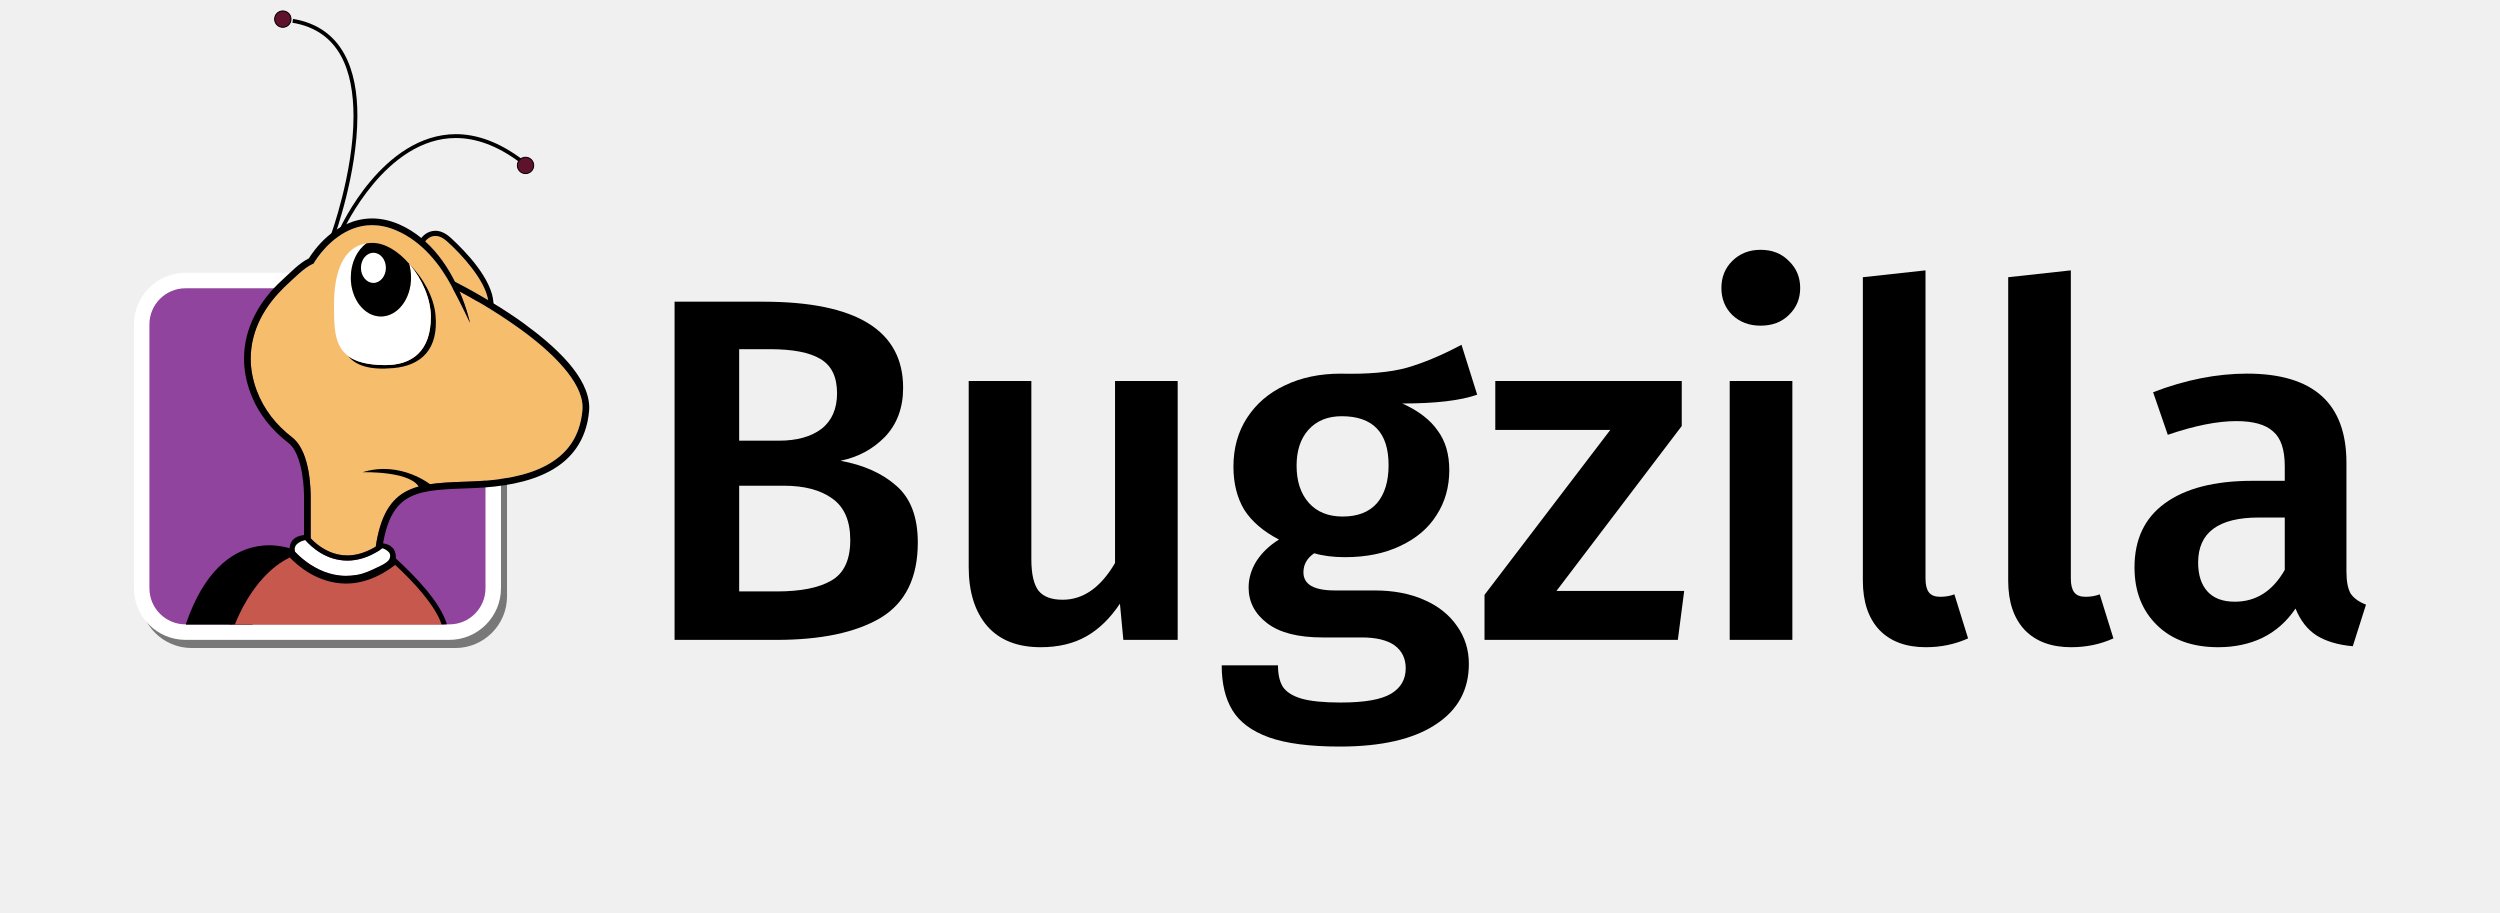
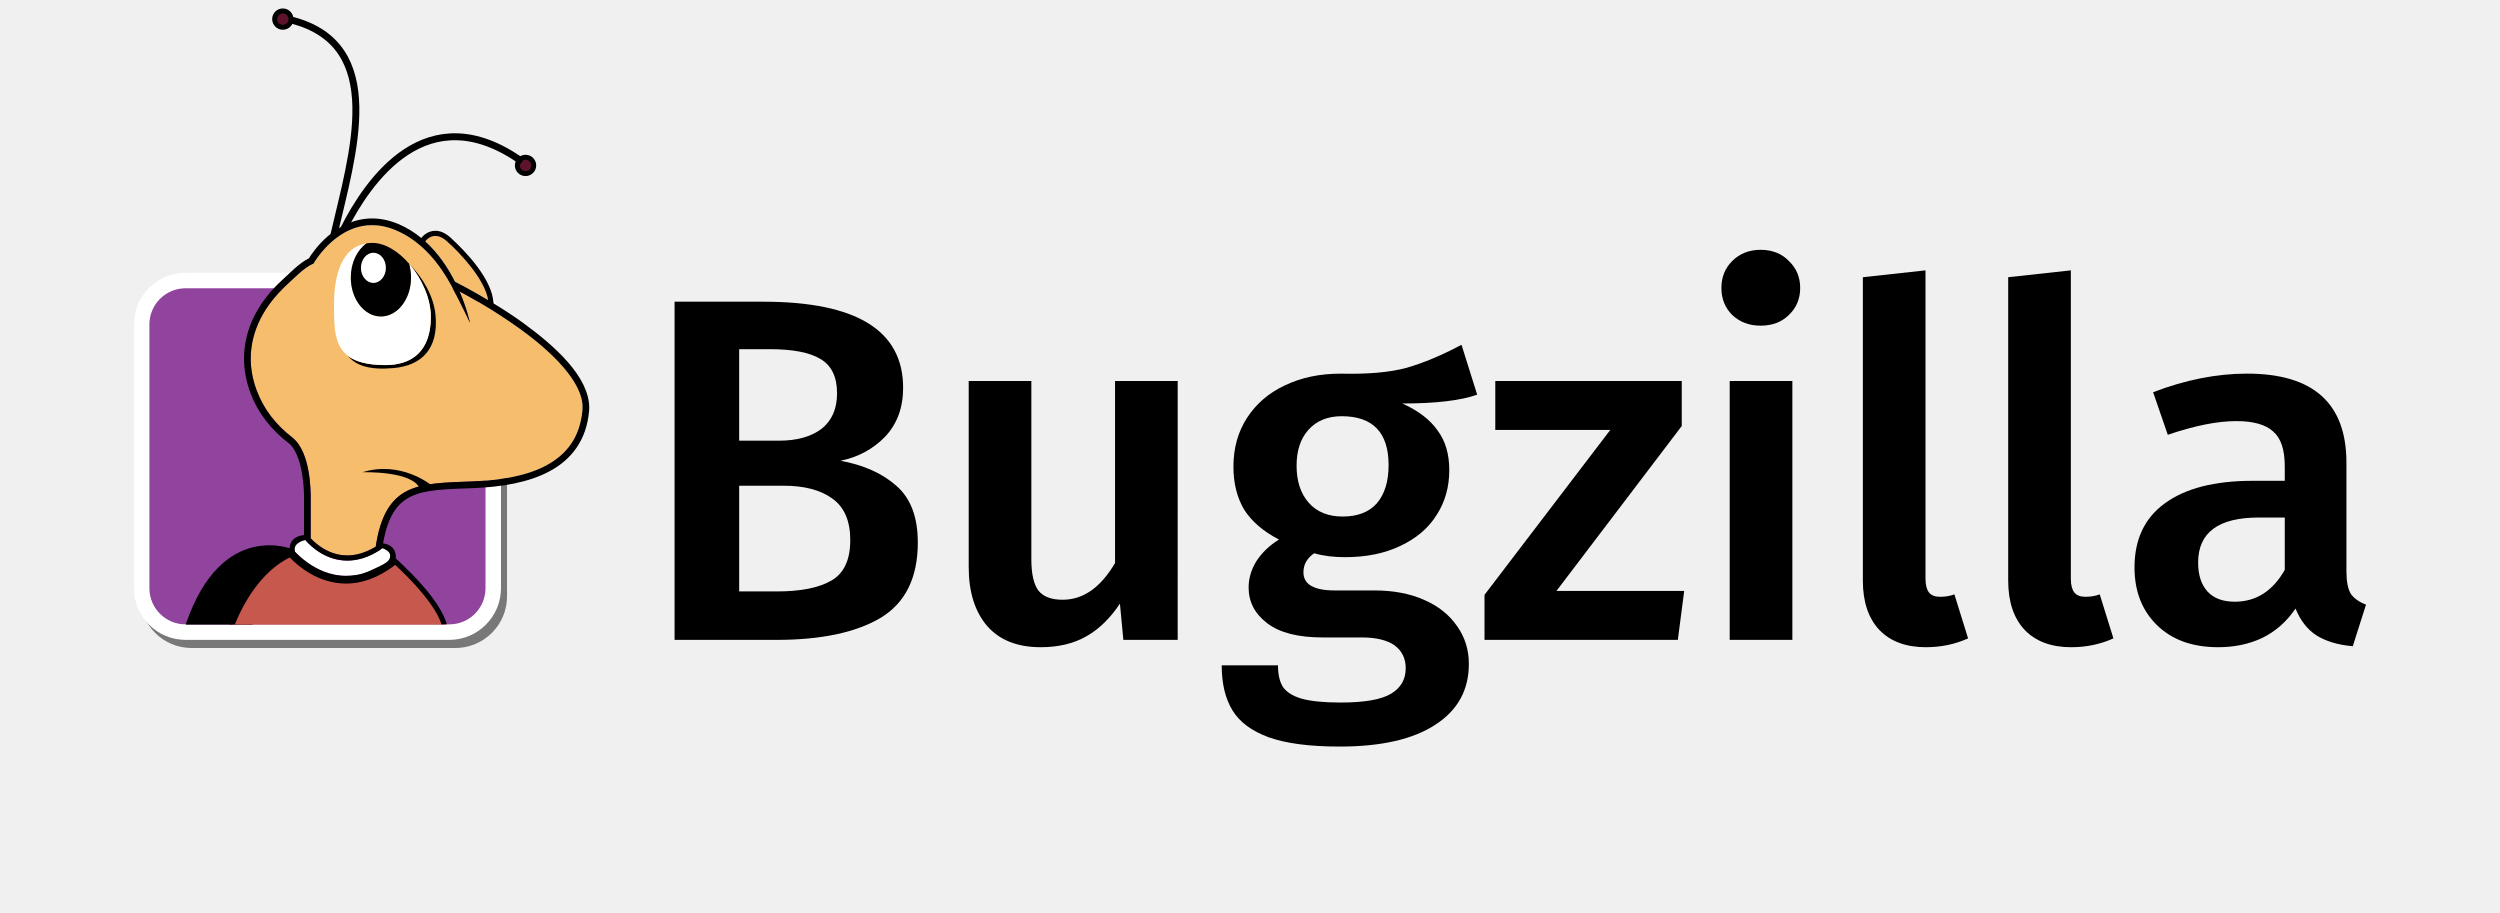
<svg xmlns="http://www.w3.org/2000/svg" version="1.1" viewBox="0 0 252 92">
  <g stroke-width="1.85">
    <path d="m47.645 32.913v-4.097h0.459c-0.669-0.314-1.413-0.495-2.2-0.495h-26.59c-2.869 0-5.204 2.335-5.204 5.204v26.589c0 2.871 2.335 5.206 5.204 5.206h26.59c2.869 0 5.204-2.335 5.204-5.206v-26.589c0-0.208-0.016-0.411-0.039-0.613z" opacity=".5" />
    <path d="m45.295 64.499h-26.591c-2.869 0-5.205-2.335-5.205-5.206v-26.589c0-2.869 2.335-5.205 5.205-5.205h26.591c2.869 0 5.204 2.335 5.204 5.205v26.589c0 2.87-2.335 5.206-5.204 5.206" fill="#fff" />
    <path d="m48.938 59.293c0 2.013-1.631 3.644-3.643 3.644h-26.591c-2.012 0-3.643-1.631-3.643-3.644v-26.591c0-2.013 1.631-3.644 3.643-3.644h26.591c2.012 0 3.643 1.631 3.643 3.644z" fill="#90449e" />
    <path d="m52.368 33.122c-2.553-1.845-5.098-3.246-6.05-3.75 0.767 1.774 1.05 3.167 1.058 3.178-0.005-8.07e-4 -0.773-1.7-1.893-3.775-1.118-2.08-2.902-4.42-5.528-5.543-0.891-0.382-1.708-0.535-2.455-0.535-2.73-0.009-4.659 2.11-5.446 3.192-0.262 0.357-0.39 0.583-0.39 0.584l-0.055 0.096-0.1 0.045c-0.844 0.373-1.826 1.398-2.599 2.105-2.26 2.051-3.638 4.628-3.638 7.427 0 1.027 0.185 2.087 0.585 3.171 0.729 1.97 1.975 3.528 3.637 4.808 1.899 1.538 1.792 5.702 1.824 5.734v4.4c0.044 0.046 0.082 0.089 0.132 0.139 0.143 0.142 0.309 0.294 0.501 0.448 0.719 0.576 1.756 1.142 3.05 1.142 0.822-8.04e-4 1.758-0.228 2.804-0.843l0.061 0.008c0.462-3.168 1.523-4.856 3.212-5.69 1.698-0.835 3.885-0.827 6.632-0.94 2.728-0.106 5.385-0.541 7.384-1.624 1.998-1.09 3.355-2.771 3.614-5.528 0.008-0.099 0.011-0.198 0.011-0.297 0.038-2.567-3.117-5.638-6.351-7.951" fill="#f6bd6d" />
    <path d="m25.45 62.958 4.148-7.553s-7.206-3.161-10.85 7.466v0.087z" />
-     <path d="m33.357 23.678c-0.003-0.009 2.28-6.235 2.277-11.994-0.013-4.497-1.355-8.594-6.16-9.392l0.063-0.385c5.066 0.834 6.501 5.236 6.487 9.777-0.001 5.855-2.299 12.118-2.301 12.128z" />
-     <path d="m34.273 23.014c0.016-0.006 4.26-9.46 11.668-9.492 2.068 0 4.365 0.753 6.847 2.652l-0.238 0.309c-2.43-1.857-4.638-2.57-6.609-2.57-3.522-0.002-6.353 2.293-8.305 4.618-1.95 2.322-3.005 4.639-3.007 4.645z" />
    <path d="m41.14 26.494c0.107 0.265 0.185 0.55 0.248 0.843-0.034-0.257-0.082-0.506-0.152-0.744-0.033-0.032-0.063-0.068-0.096-0.099" />
    <path d="m43.896 31.72c-0.176-1.808-1.235-3.706-2.609-5.072 1.253 1.474 2.142 3.476 2.142 5.296 0 3.402-1.848 4.882-4.663 4.858-1.772-0.013-2.928-0.348-3.682-0.916 0.776 0.939 2.117 1.436 4.563 1.219 2.857-0.254 4.584-1.936 4.249-5.385" />
    <path d="m36.587 24.843c-0.008 0.002-0.016 0.006-0.021 0.008-0.062 0.062-0.122 0.129-0.18 0.196 0.067-0.07 0.131-0.141 0.203-0.203" />
    <path d="m41.23 26.577c0.001 0.006 0.002 0.009 0.003 0.015 0.019 0.017 0.035 0.037 0.053 0.054-0.019-0.024-0.037-0.048-0.057-0.071" fill="#fff" />
-     <path d="m41.288 26.647c-0.019-0.02-0.035-0.037-0.053-0.055 0.069 0.238 0.118 0.488 0.152 0.744 0.027 0.208 0.047 0.42 0.047 0.638 0 2.168-1.359 3.926-3.036 3.926-1.677 0-3.037-1.758-3.037-3.926 0-1.167 0.398-2.209 1.023-2.928 0.059-0.068 0.118-0.134 0.18-0.196 0.119-0.117 0.243-0.226 0.375-0.32-2.369 0.366-3.269 2.96-3.269 6.111 0 2.228-0.019 4.162 1.414 5.243 0.754 0.569 1.91 0.902 3.683 0.917 2.815 0.024 4.663-1.456 4.663-4.858 0-1.821-0.889-3.822-2.142-5.296" fill="#fff" />
+     <path d="m41.288 26.647c-0.019-0.02-0.035-0.037-0.053-0.055 0.069 0.238 0.118 0.488 0.152 0.744 0.027 0.208 0.047 0.42 0.047 0.638 0 2.168-1.359 3.926-3.036 3.926s-3.037-1.758-3.037-3.926c0-1.167 0.398-2.209 1.023-2.928 0.059-0.068 0.118-0.134 0.18-0.196 0.119-0.117 0.243-0.226 0.375-0.32-2.369 0.366-3.269 2.96-3.269 6.111 0 2.228-0.019 4.162 1.414 5.243 0.754 0.569 1.91 0.902 3.683 0.917 2.815 0.024 4.663-1.456 4.663-4.858 0-1.821-0.889-3.822-2.142-5.296" fill="#fff" />
    <path d="m35.36 27.976c0 2.168 1.359 3.926 3.037 3.926 1.677 0 3.036-1.758 3.036-3.926 0-0.494-0.074-0.964-0.202-1.399-1.078-1.243-2.415-2.093-3.7-2.093-0.208 0-0.403 0.02-0.592 0.049-0.94 0.667-1.578 1.958-1.578 3.443" />
    <path d="m38.898 26.999c0 0.839-0.564 1.519-1.258 1.519-0.695 0-1.258-0.68-1.258-1.519 0-0.839 0.563-1.519 1.258-1.519 0.695 0 1.258 0.68 1.258 1.519" fill="#fff" />
    <path d="m30.419 53.994 5.88e-4 -5.94e-4c-4.01e-4 -3.8e-4 -5.88e-4 -3.8e-4 -5.88e-4 -3.8e-4z" fill="#231e1f" />
    <path d="m38.431 55.363c0.021-0.013 0.044-0.027 0.067-0.042l-0.288-0.431c-0.137 0.092-0.272 0.174-0.406 0.253l0.42 0.049s0.077 0.062 0.207 0.17" fill="#231e1f" />
    <path d="m30.85 54.326 0.6 0.071-0.132-0.015z" fill="#f6bd6d" />
    <path d="m45.865 28.395c0.322 0.164 1.662 0.856 3.339 1.855-0.328-2.057-2.709-4.638-4.124-5.9-0.495-0.444-0.889-0.565-1.197-0.566-0.308-9.74e-4 -0.557 0.128-0.735 0.263-0.131 0.099-0.211 0.193-0.245 0.236l-0.027 0.059c1.333 1.207 2.3 2.685 2.989 4.054" fill="#f6bd6d" />
    <path d="m43.473 48.903s-3.036-2.516-6.94-1.301c0 0 5.206-0.174 5.813 1.735z" />
-     <path d="m29.333 1.926c0 0.455-0.369 0.824-0.824 0.824-0.455 0-0.824-0.369-0.824-0.824 0-0.455 0.369-0.824 0.824-0.824 0.455 0 0.824 0.369 0.824 0.824" fill="#9c61a4" />
-   </g>
-   <path d="m29.333 1.926c0 0.455-0.369 0.824-0.824 0.824-0.455 0-0.824-0.369-0.824-0.824 0-0.455 0.369-0.824 0.824-0.824 0.455 0 0.824 0.369 0.824 0.824z" fill="#5f122b" stroke="#000" stroke-width=".1" />
-   <path d="m53.798 16.674c0 0.455-0.369 0.824-0.824 0.824-0.455 0-0.824-0.369-0.824-0.824 0-0.455 0.369-0.824 0.824-0.824 0.455 0 0.824 0.369 0.824 0.824" fill="#5f122b" stroke-width="1.85" />
-   <path d="m53.798 16.674c0 0.455-0.369 0.824-0.824 0.824-0.455 0-0.824-0.369-0.824-0.824 0-0.455 0.369-0.824 0.824-0.824 0.455 0 0.824 0.369 0.824 0.824z" fill="none" stroke="#000" stroke-width=".1" />
-   <g stroke-width="1.85">
    <path d="m39.569 55.852c0-0.426-0.313-0.773-0.699-0.773-0.258 0-0.48 0.155-0.602 0.385-1.189 0.745-2.289 1.043-3.262 1.043h-0.005c-2.102-0.009-3.545-1.306-4.194-2.033l0.027-0.257-0.423 0.162-0.553 0.293-0.179 0.114-0.097 0.488 0.143 0.29-0.016 0.02c0.245 0.264 0.66 0.673 1.23 1.087 0.955 0.693 2.314 1.377 3.947 1.377 1.208-0.001 2.576-0.27 4.075-1.316 0.342-0.051 0.61-0.487 0.61-0.879" fill="#fff" />
    <path d="m58.708 41.37c-0.259 2.757-1.616 4.438-3.614 5.528-2 1.083-4.656 1.518-7.384 1.624-2.747 0.113-4.934 0.105-6.632 0.94-1.689 0.834-2.75 2.521-3.212 5.69l-0.061-0.008c-1.047 0.614-1.982 0.842-2.804 0.843-1.294 0-2.33-0.566-3.05-1.142-0.192-0.153-0.358-0.306-0.5-0.448l-0.6-0.071 0.468 0.055 0.132 0.015c-0.05-0.05-0.088-0.093-0.132-0.139v-4.399c-0.031-0.032 0.075-4.196-1.824-5.734-1.661-1.28-2.908-2.838-3.637-4.808-0.4-1.084-0.585-2.144-0.585-3.171 0-2.799 1.377-5.377 3.638-7.427 0.773-0.707 1.755-1.732 2.599-2.105l0.1-0.045 0.055-0.096c0-0.001 0.128-0.227 0.39-0.584 0.787-1.082 2.716-3.202 5.446-3.192 0.747 0 1.564 0.154 2.455 0.536 2.626 1.123 4.41 3.463 5.528 5.543 1.12 2.076 1.887 3.774 1.893 3.775-0.008-0.009-0.292-1.404-1.058-3.178 0.951 0.504 3.497 1.904 6.05 3.75 3.234 2.313 6.389 5.383 6.351 7.951 0 0.099-0.003 0.198-0.011 0.297m-19.427 14.907c-0.032 0.085-0.079 0.163-0.135 0.225-0.296 0.321-0.75 0.506-1.136 0.693-0.667 0.322-1.318 0.631-2.054 0.755-0.351 0.059-0.716 0.098-1.072 0.098-1.633 9.74e-4 -2.992-0.684-3.947-1.377-0.547-0.397-0.947-0.786-1.195-1.05-0.003-0.013-0.005-0.024-0.008-0.036-0.211-0.815 0.769-1.087 1.039-1.146 0.632 0.72 2.09 2.06 4.232 2.07 0.949 0 1.908-0.275 2.734-0.737 0.262-0.146 0.549-0.303 0.78-0.496 0.046-0.038 0.295 0.099 0.336 0.121 0.131 0.072 0.255 0.165 0.353 0.279 0.142 0.163 0.147 0.402 0.073 0.6m3.62-31.994c0.034-0.043 0.114-0.136 0.245-0.236 0.178-0.135 0.427-0.264 0.735-0.263 0.308 9.74e-4 0.702 0.122 1.197 0.566 1.415 1.262 3.796 3.843 4.124 5.9-1.676-1-3.017-1.691-3.339-1.855-0.69-1.369-1.657-2.847-2.989-4.054zm9.863 8.29c-1.004-0.725-2.046-1.4-3.012-1.99-0.138-2.461-2.807-5.224-4.326-6.619-0.559-0.507-1.088-0.703-1.545-0.701-0.871 0.009-1.347 0.642-1.413 0.728-0.664-0.543-1.409-1.018-2.247-1.382-0.968-0.415-1.88-0.59-2.722-0.59-3.768 0.027-5.981 3.402-6.364 4.022-1.005 0.496-1.951 1.52-2.68 2.176-2.364 2.143-3.859 4.898-3.859 7.928 0 1.109 0.201 2.25 0.627 3.405 0.776 2.1 2.115 3.77 3.858 5.11 0.716 0.533 1.156 1.838 1.354 3.012 0.205 1.171 0.204 2.184 0.206 2.186v4.075c-1.882 0.208-1.399 1.895-1.399 1.895l0.032 0.051c-0.001 4.19e-4 -0.003 8e-4 -0.003 0.001 0.659 0.724 2.697 2.678 5.613 2.688h0.005c1.41 0 3.011-0.493 4.709-1.774 0.114-0.062 0.219-0.159 0.219-0.159l0.003-0.006c0.011-0.008 0.021-0.013 0.032-0.024-0.003-0.002-0.008-0.008-0.011-0.009l0.005-0.009s0.443-1.559-1.235-1.821c0.489-2.744 1.407-4.015 2.765-4.695 1.468-0.738 3.597-0.767 6.358-0.87 2.78-0.112 5.526-0.543 7.679-1.706 2.156-1.154 3.705-3.096 3.966-6.062 0.011-0.12 0.016-0.239 0.016-0.357-0.036-3.088-3.373-6.123-6.631-8.5" />
    <path d="m44.786 62.958c-0.652-2.149-3.209-4.771-4.934-6.353-1.793 1.429-3.483 1.963-4.964 1.963h-0.005c-2.916-0.009-4.954-1.964-5.612-2.688-3.635 1.652-5.46 5.976-5.875 7.078z" fill="#c7584d" />
    <path d="m23.683 62.936c0.194-0.499 0.604-1.462 1.259-2.541 0.927-1.529 2.338-3.265 4.269-4.201 0.792 0.829 2.808 2.617 5.672 2.632h0.005c1.494 9.74e-4 3.184-0.524 4.95-1.882 1.682 1.551 4.034 4.034 4.672 5.991h0.538c-0.67-2.277-3.274-4.909-5.021-6.524l-0.164-0.15-0.175 0.139c-1.756 1.399-3.383 1.905-4.801 1.906h-0.005c-2.792-0.006-4.783-1.899-5.42-2.602l-0.129-0.14-0.172 0.078c-3.84 1.761-5.665 6.294-6.035 7.294z" />
  </g>
-   <g>
-     <path d="m84.72 46.444q3.503 0.641 5.624 2.516 2.171 1.875 2.171 5.723 0 5.328-3.749 7.597-3.749 2.22-10.508 2.22h-10.261v-34.089h8.929q14.109 0 14.109 8.683 0 3.009-1.825 4.933-1.825 1.875-4.489 2.417zm-10.212-11.248v9.225h3.996q2.713 0 4.292-1.184 1.579-1.233 1.579-3.601 0-2.467-1.677-3.453-1.628-0.987-5.131-0.987zm3.799 24.42q3.601 0 5.476-1.085 1.924-1.085 1.924-4.095 0-2.911-1.825-4.193-1.776-1.283-4.884-1.283h-4.489v10.656z" />
-     <path d="m118.71 64.5h-5.476l-0.345-3.651q-1.48 2.22-3.404 3.305-1.924 1.085-4.588 1.085-3.503 0-5.377-2.121-1.875-2.171-1.875-5.969v-18.747h6.315v17.957q0 2.269 0.74 3.207 0.74 0.888 2.417 0.888 3.108 0 5.279-3.7v-18.352h6.315z" />
-     <path d="m148.9 39.784q-2.516 0.888-7.548 0.888 2.417 1.085 3.552 2.713 1.184 1.579 1.184 3.996 0 2.565-1.283 4.539-1.233 1.973-3.651 3.108-2.368 1.135-5.575 1.135-1.776 0-3.108-0.395-1.085 0.74-1.085 1.924 0 1.825 3.157 1.825h3.996q2.861 0 4.983 0.937 2.171 0.937 3.355 2.664 1.184 1.677 1.184 3.799 0 3.947-3.355 6.117-3.355 2.22-9.669 2.22-4.539 0-7.153-0.937-2.565-0.937-3.651-2.713t-1.085-4.539h5.673q0 1.381 0.493 2.171 0.543 0.789 1.875 1.184 1.381 0.395 3.947 0.395 3.601 0 5.081-0.888 1.48-0.888 1.48-2.565 0-1.48-1.135-2.319-1.135-0.789-3.305-0.789h-3.947q-3.7 0-5.575-1.431-1.875-1.431-1.875-3.601 0-1.381 0.789-2.664 0.839-1.283 2.269-2.171-2.368-1.233-3.503-3.009-1.085-1.825-1.085-4.341 0-2.812 1.381-4.933 1.381-2.121 3.799-3.256 2.467-1.184 5.624-1.184 4.144 0.099 6.66-0.592 2.565-0.74 5.525-2.319zm-13.665 2.171q-2.121 0-3.355 1.381-1.184 1.332-1.184 3.601 0 2.368 1.233 3.749 1.233 1.381 3.404 1.381 2.269 0 3.453-1.332 1.184-1.381 1.184-3.848 0-4.933-4.736-4.933z" />
-     <path d="m169.52 42.941-12.629 16.625h12.876l-0.641 4.933h-19.487v-4.539l12.679-16.625h-11.593v-4.933h18.796z" />
-     <path d="m180.67 64.5h-6.315v-26.097h6.315zm-3.207-39.319q1.776 0 2.861 1.135 1.135 1.085 1.135 2.713t-1.135 2.713q-1.085 1.085-2.861 1.085-1.727 0-2.861-1.085-1.085-1.085-1.085-2.713t1.085-2.713q1.135-1.135 2.861-1.135z" />
-     <path d="m194.14 65.24q-3.009 0-4.687-1.727-1.677-1.776-1.677-4.983v-30.587l6.315-0.691v31.08q0 0.937 0.345 1.381 0.345 0.444 1.135 0.444t1.431-0.247l1.381 4.44q-1.973 0.888-4.243 0.888z" />
-     <path d="m208.79 65.24q-3.009 0-4.687-1.727-1.677-1.776-1.677-4.983v-30.587l6.315-0.691v31.08q0 0.937 0.345 1.381 0.345 0.444 1.135 0.444 0.789 0 1.431-0.247l1.381 4.44q-1.973 0.888-4.243 0.888z" />
-     <path d="m236.52 57.593q0 1.529 0.444 2.269 0.493 0.691 1.529 1.085l-1.332 4.193q-2.22-0.197-3.651-1.085-1.381-0.888-2.121-2.713-1.332 1.973-3.355 2.96-1.973 0.937-4.44 0.937-3.897 0-6.167-2.22-2.269-2.22-2.269-5.821 0-4.243 3.059-6.463 3.108-2.269 8.831-2.269h3.256v-1.48q0-2.516-1.184-3.503-1.135-1.036-3.7-1.036-2.861 0-6.907 1.381l-1.48-4.292q4.884-1.875 9.472-1.875 10.015 0 10.015 8.979zm-11.248 3.059q3.207 0 5.032-3.207v-5.279h-2.615q-6.117 0-6.117 4.539 0 1.875 0.937 2.911 0.937 1.036 2.763 1.036z" />
+   <path d="m84.72 46.444q3.503 0.641 5.624 2.516 2.171 1.875 2.171 5.723 0 5.328-3.749 7.597-3.749 2.22-10.508 2.22h-10.261v-34.089h8.929q14.109 0 14.109 8.683 0 3.009-1.825 4.933-1.825 1.875-4.489 2.417zm-10.212-11.248v9.225h3.996q2.713 0 4.292-1.184 1.579-1.233 1.579-3.601 0-2.467-1.677-3.453-1.628-0.987-5.131-0.987zm3.799 24.42q3.601 0 5.476-1.085 1.924-1.085 1.924-4.095 0-2.911-1.825-4.193-1.776-1.283-4.884-1.283h-4.489v10.656z" />
+   <path d="m118.71 64.5h-5.476l-0.345-3.651q-1.48 2.22-3.404 3.305t-4.588 1.085q-3.503 0-5.377-2.121-1.875-2.171-1.875-5.969v-18.747h6.315v17.957q0 2.269 0.74 3.207 0.74 0.888 2.417 0.888 3.108 0 5.279-3.7v-18.352h6.315z" />
+   <path d="m148.9 39.784q-2.516 0.888-7.548 0.888 2.417 1.085 3.552 2.713 1.184 1.579 1.184 3.996 0 2.565-1.283 4.539-1.233 1.973-3.651 3.108-2.368 1.135-5.575 1.135-1.776 0-3.108-0.395-1.085 0.74-1.085 1.924 0 1.825 3.157 1.825h3.996q2.861 0 4.983 0.937 2.171 0.937 3.355 2.664 1.184 1.677 1.184 3.799 0 3.947-3.355 6.117-3.355 2.22-9.669 2.22-4.539 0-7.153-0.937-2.565-0.937-3.651-2.713t-1.085-4.539h5.673q0 1.381 0.493 2.171 0.543 0.789 1.875 1.184 1.381 0.395 3.947 0.395 3.601 0 5.081-0.888t1.48-2.565q0-1.48-1.135-2.319-1.135-0.789-3.305-0.789h-3.947q-3.7 0-5.575-1.431t-1.875-3.601q0-1.381 0.789-2.664 0.839-1.283 2.269-2.171-2.368-1.233-3.503-3.009-1.085-1.825-1.085-4.341 0-2.812 1.381-4.933t3.799-3.256q2.467-1.184 5.624-1.184 4.144 0.099 6.66-0.592 2.565-0.74 5.525-2.319zm-13.665 2.171q-2.121 0-3.355 1.381-1.184 1.332-1.184 3.601 0 2.368 1.233 3.749t3.404 1.381q2.269 0 3.453-1.332 1.184-1.381 1.184-3.848 0-4.933-4.736-4.933z" />
+   <path d="m169.52 42.941-12.629 16.625h12.876l-0.641 4.933h-19.487v-4.539l12.679-16.625h-11.593v-4.933h18.796z" />
+   <path d="m180.67 64.5h-6.315v-26.097h6.315zm-3.207-39.319q1.776 0 2.861 1.135 1.135 1.085 1.135 2.713t-1.135 2.713q-1.085 1.085-2.861 1.085-1.727 0-2.861-1.085-1.085-1.085-1.085-2.713t1.085-2.713q1.135-1.135 2.861-1.135z" />
+   <path d="m194.14 65.24q-3.009 0-4.687-1.727-1.677-1.776-1.677-4.983v-30.587l6.315-0.691v31.08q0 0.937 0.345 1.381 0.345 0.444 1.135 0.444t1.431-0.247l1.381 4.44q-1.973 0.888-4.243 0.888z" />
+   <path d="m208.79 65.24q-3.009 0-4.687-1.727-1.677-1.776-1.677-4.983v-30.587l6.315-0.691v31.08q0 0.937 0.345 1.381 0.345 0.444 1.135 0.444 0.789 0 1.431-0.247l1.381 4.44q-1.973 0.888-4.243 0.888z" />
+   <path d="m236.52 57.593q0 1.529 0.444 2.269 0.493 0.691 1.529 1.085l-1.332 4.193q-2.22-0.197-3.651-1.085-1.381-0.888-2.121-2.713-1.332 1.973-3.355 2.96-1.973 0.937-4.44 0.937-3.897 0-6.167-2.22-2.269-2.22-2.269-5.821 0-4.243 3.059-6.463 3.108-2.269 8.831-2.269h3.256v-1.48q0-2.516-1.184-3.503-1.135-1.036-3.7-1.036-2.861 0-6.907 1.381l-1.48-4.292q4.884-1.875 9.472-1.875 10.015 0 10.015 8.979zm-11.248 3.059q3.207 0 5.032-3.207v-5.279h-2.615q-6.117 0-6.117 4.539 0 1.875 0.937 2.911t2.763 1.036z" />
+   <g stroke="#000">
+     <path d="m29.333 1.926c0 0.455-0.369 0.824-0.824 0.824-0.455 0-0.824-0.369-0.824-0.824 0-0.455 0.369-0.824 0.824-0.824 0.455 0 0.824 0.369 0.824 0.824z" fill="#5f122b" stroke-width=".5" />
+     <path d="m53.798 16.674c0 0.455-0.369 0.824-0.824 0.824-0.455 0-0.824-0.369-0.824-0.824 0-0.455 0.369-0.824 0.824-0.824 0.455 0 0.824 0.369 0.824 0.824z" fill="#5f122b" stroke-width=".5" />
+     <path d="m34.664 23.049c2.405-4.723 8.325-13.622 17.966-6.753" fill="none" stroke-width=".7" />
+     <path d="m33.66 23.667c1.869-8.103 5.465-19.196-4.323-21.654" fill="none" stroke-width=".7" />
  </g>
</svg>
